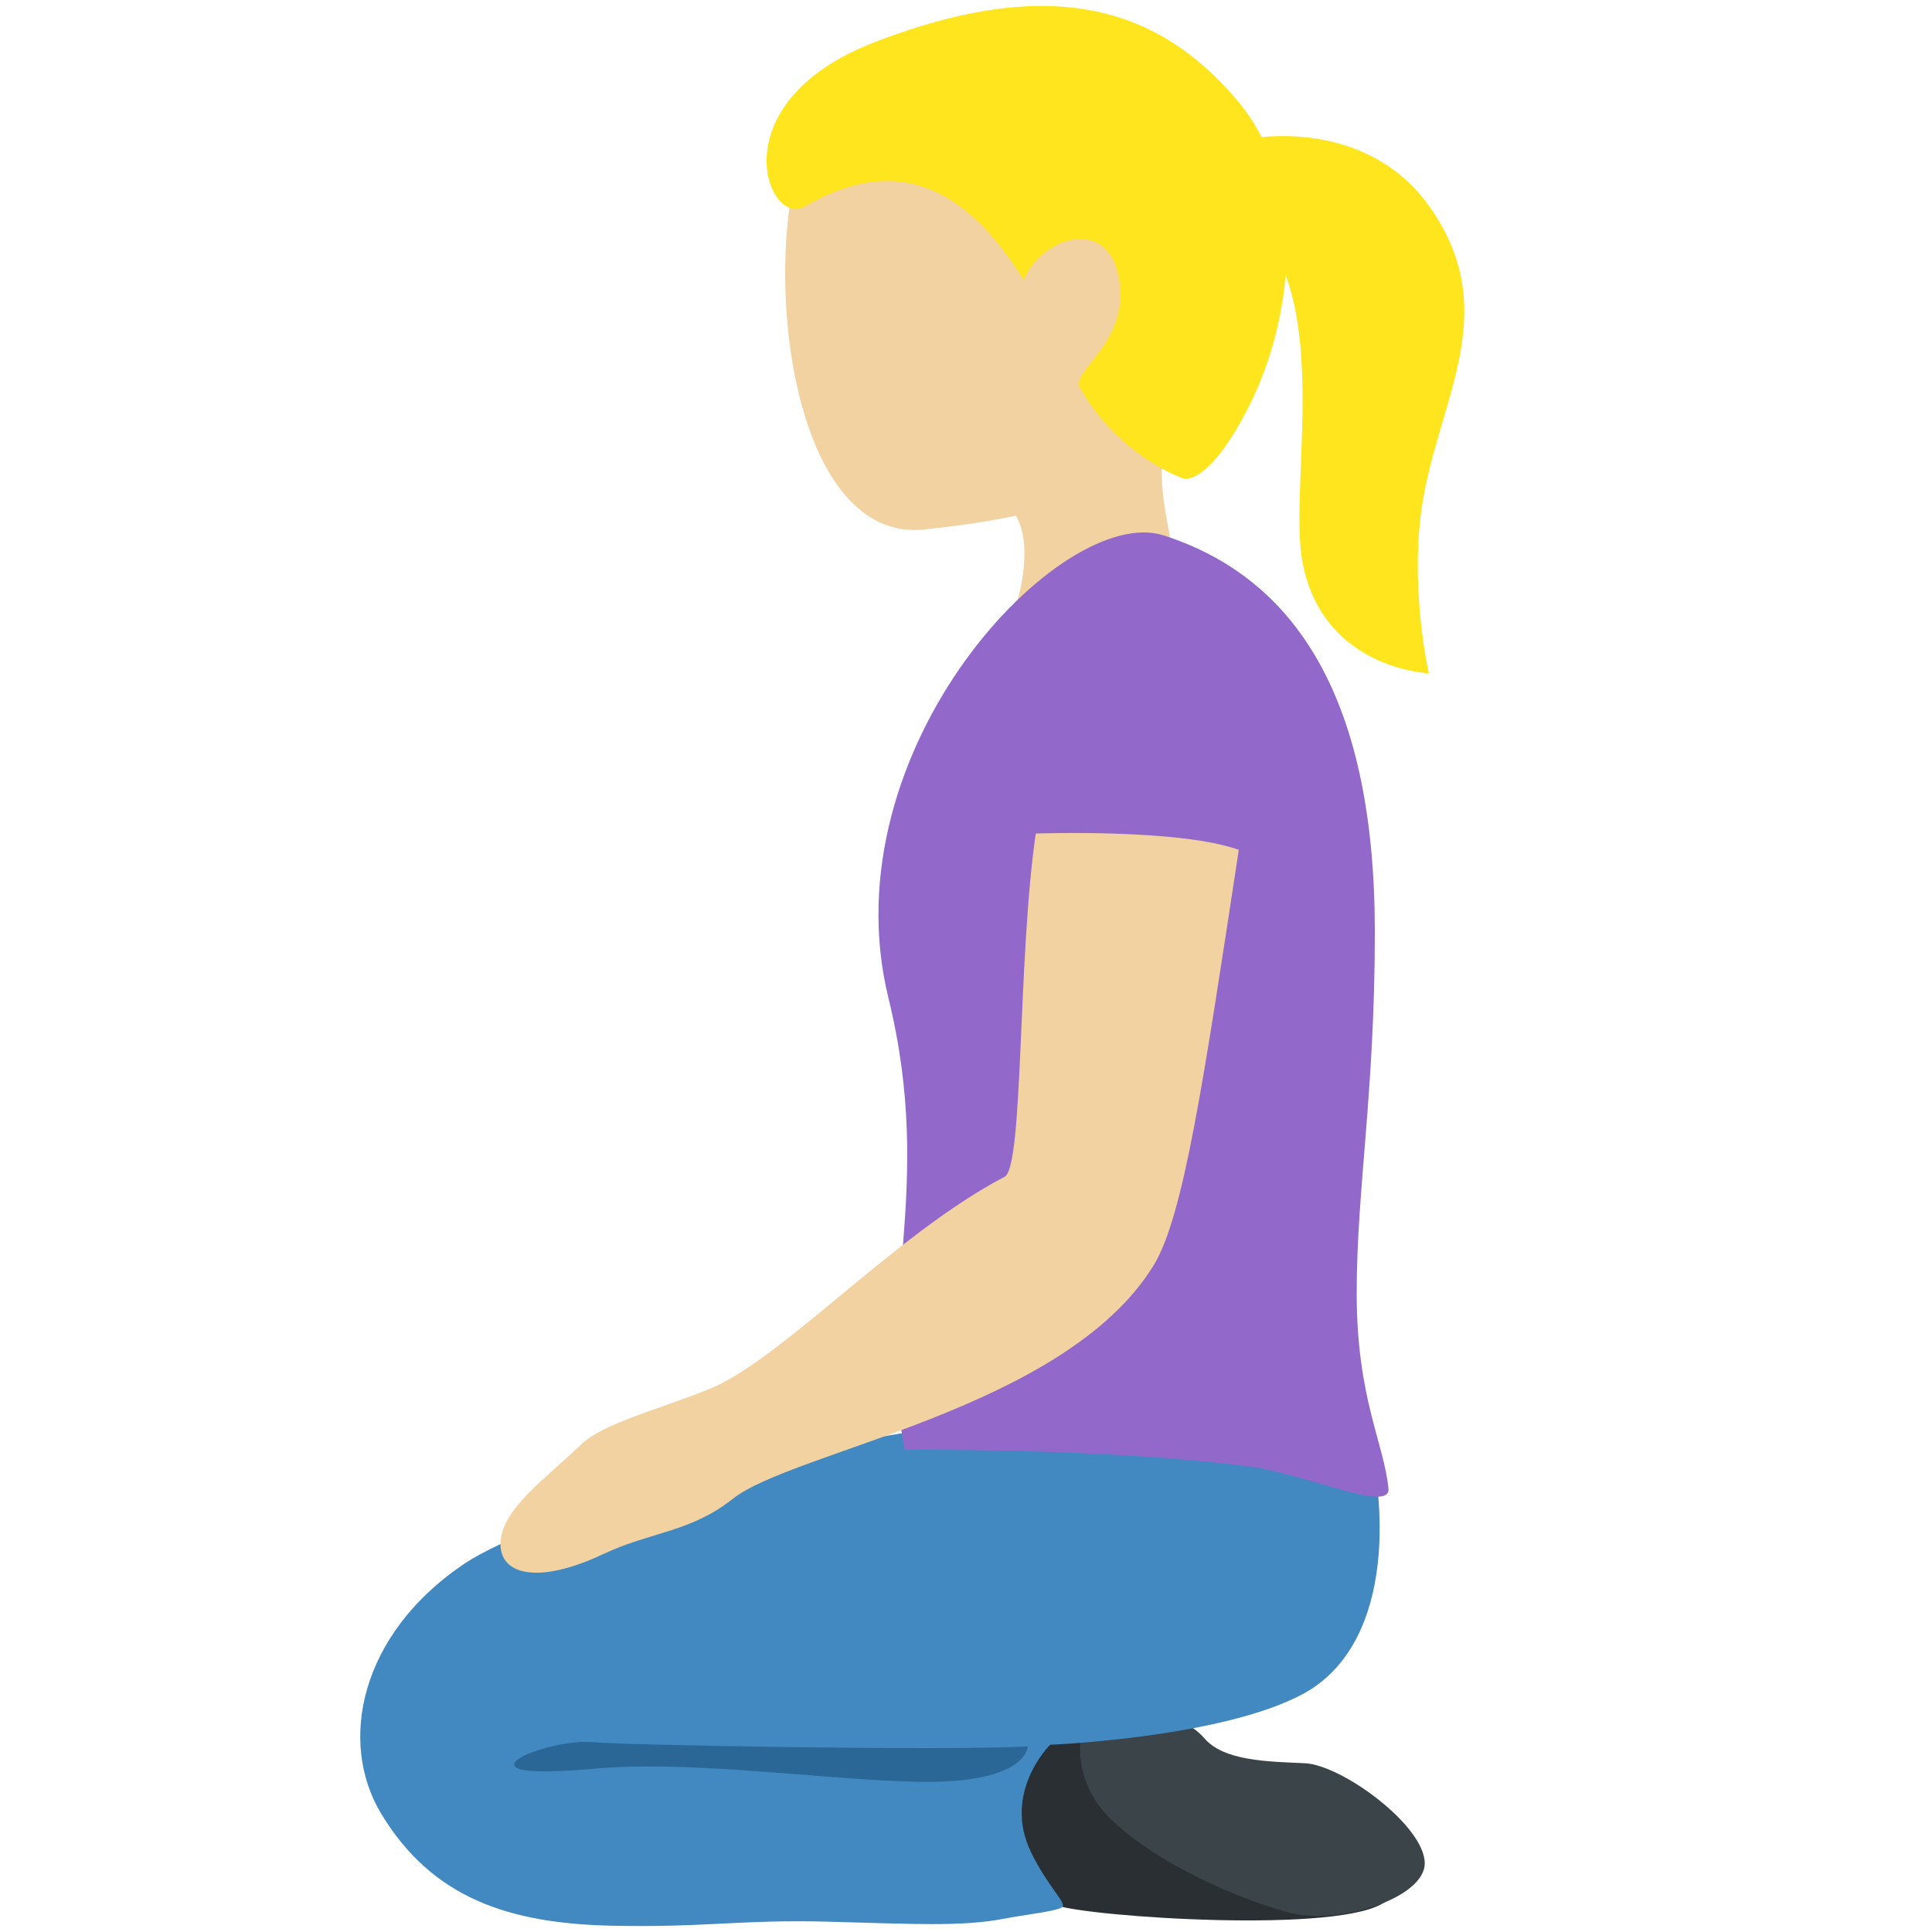
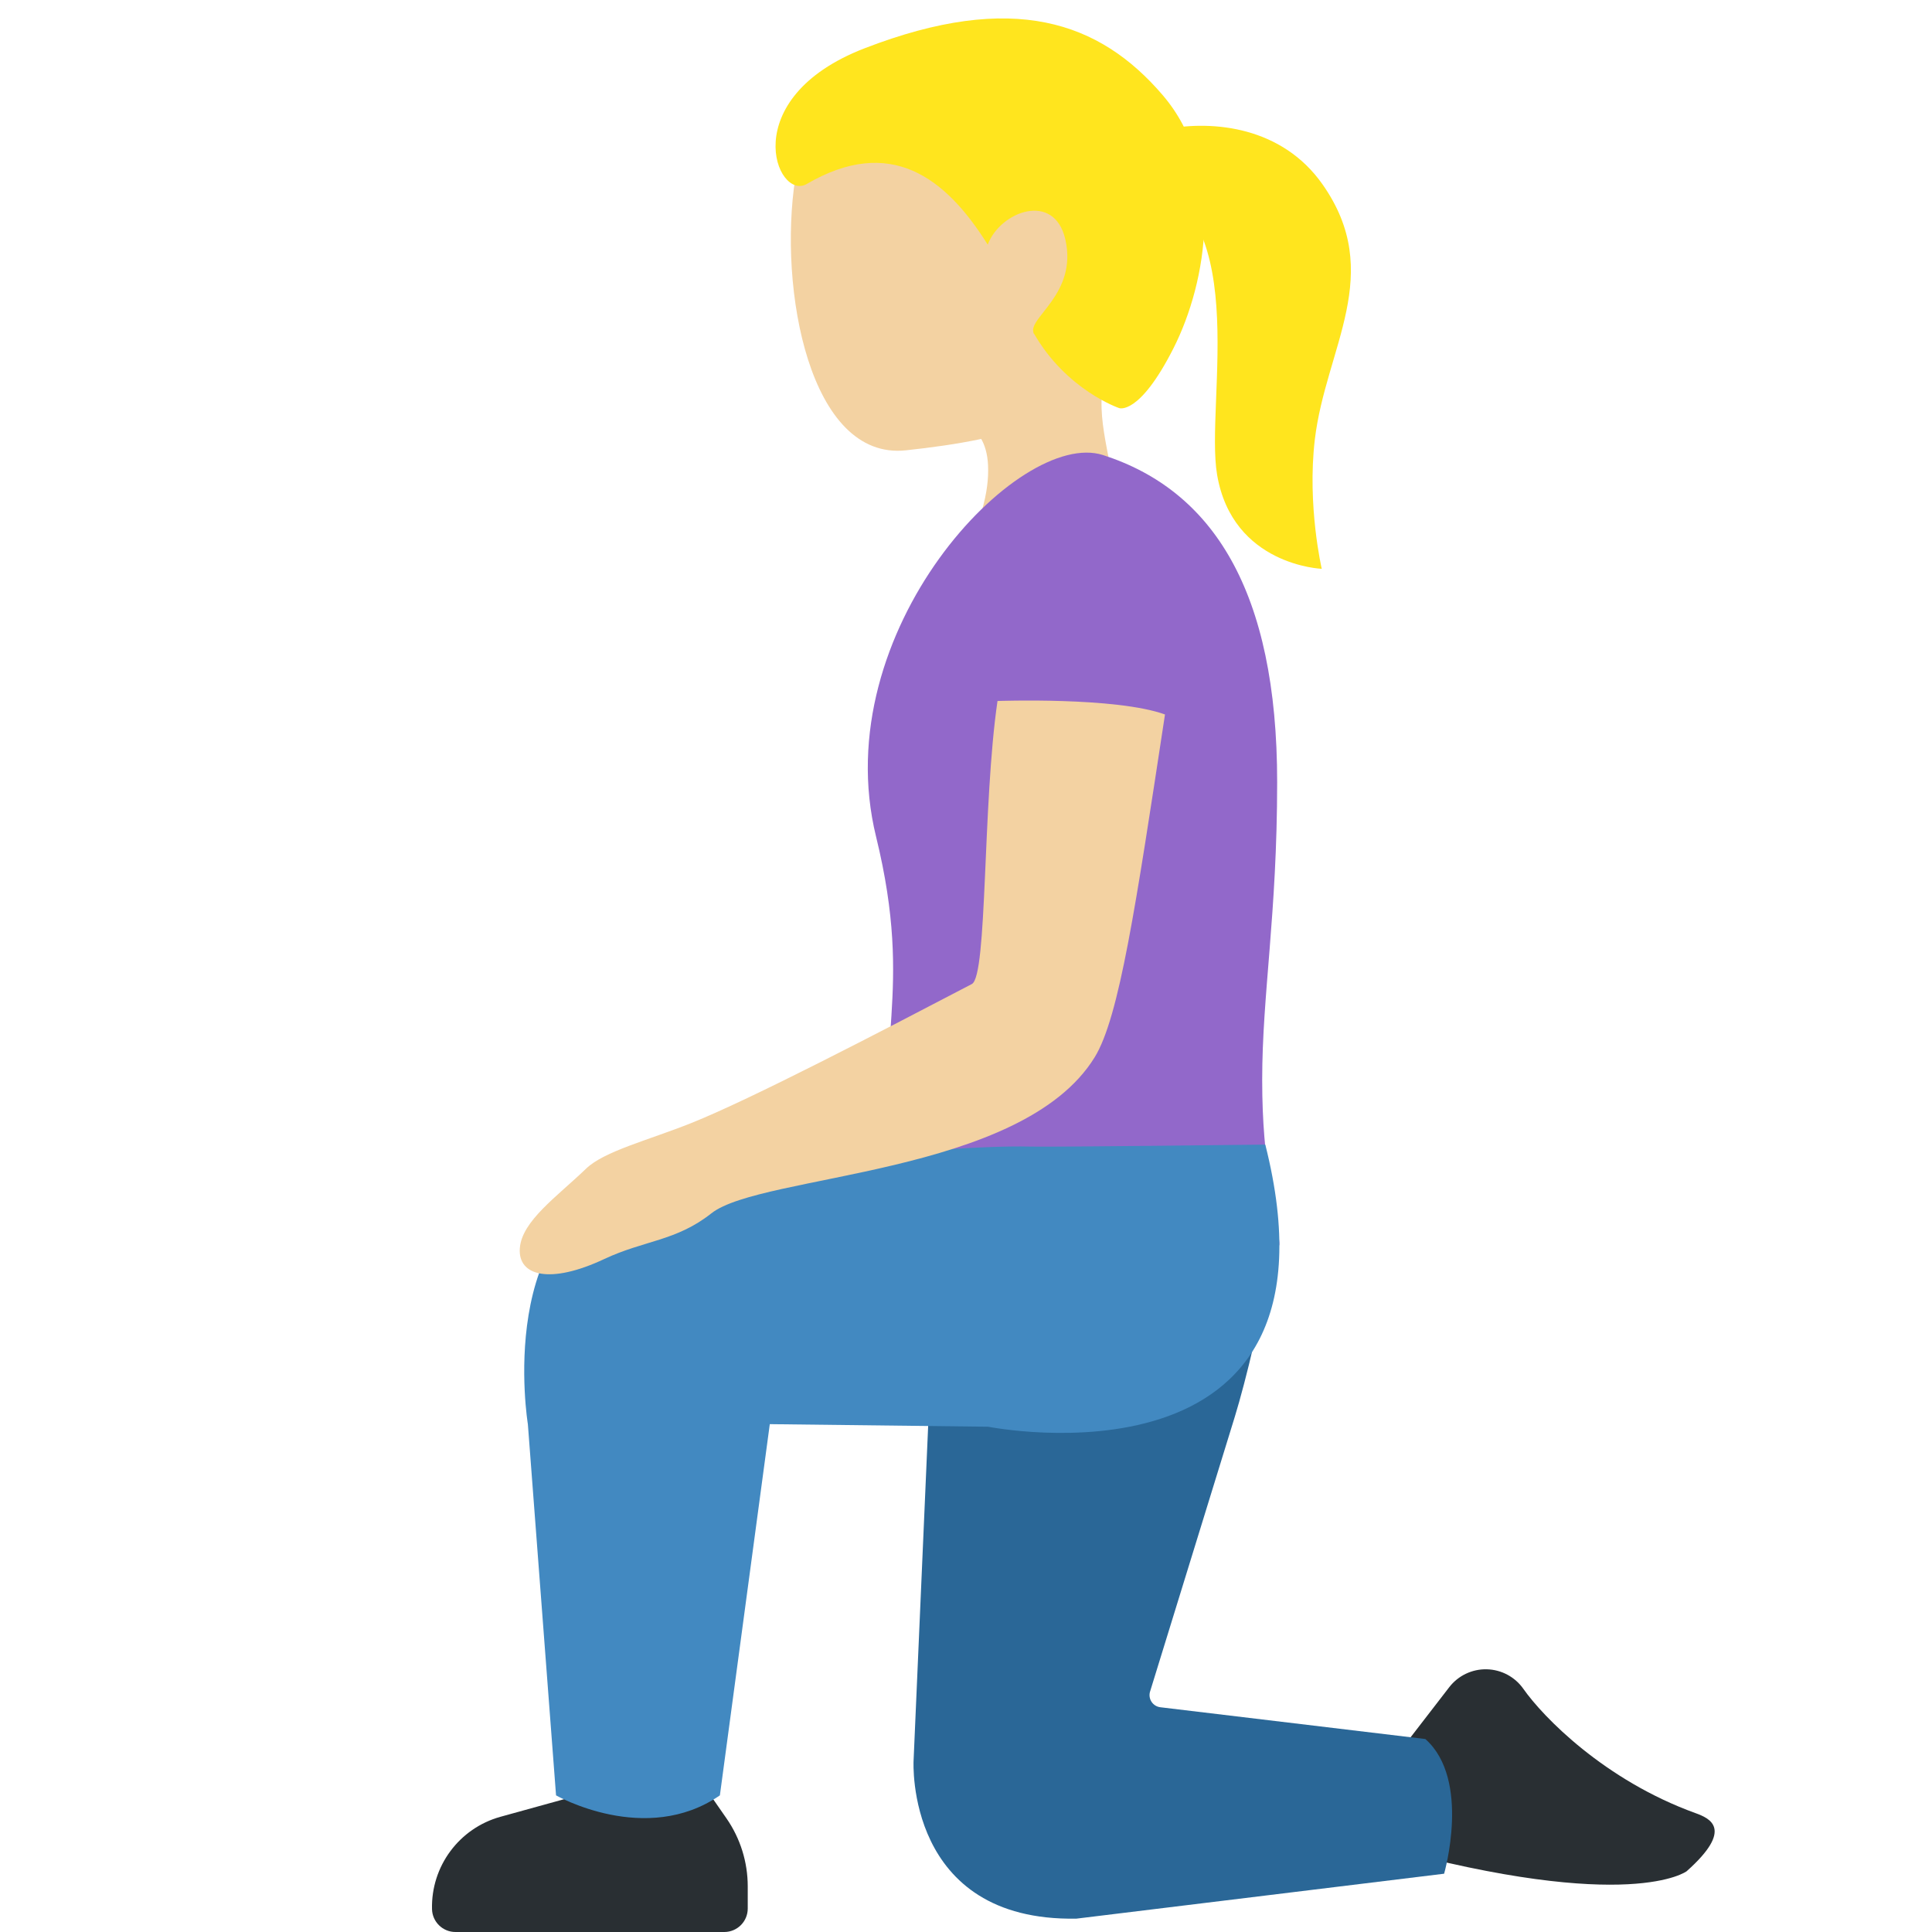
<svg xmlns="http://www.w3.org/2000/svg" viewBox="0 0 36 36">
-   <path fill="#F3D2A2" d="M20.591.985c-2.139-.842-5.474.244-5.861 2.743-.385 2.482.321 6.374 2.501 6.138 2.286-.247 4.63-.744 5.556-3.097.927-2.352-.056-4.942-2.196-5.784z" />
-   <path fill="#F3D2A2" d="M22.18 7.376c3.112-3.657-4.386-3.3-4.386-3.3-1.419.052-.442 2.416-1.11 3.707-.458.894 1.47 1.367 1.47 1.367s.885-.013.932 1.06v.01c.011.273-.018.598-.145 1.032-.635 2.149 2.252 3.467 2.885 1.313.251-.852.153-1.602.026-2.294l-.012-.061c-.191-1.028-.429-1.93.34-2.834z" />
-   <path fill="#FFE51E" d="M23.035 1.848C21.611.181 19.652-.511 16.296.786c-2.931 1.133-1.988 3.463-1.306 3.065 1.882-1.097 3.131-.16 4.089 1.371.279-.752 1.507-1.214 1.755-.114.279 1.236-.869 1.775-.716 2.113.051.113-.058-.102 0 0 .734 1.289 1.929 1.694 1.929 1.694s.453.177 1.226-1.345c.773-1.522 1.177-4.067-.238-5.722z" />
-   <path fill="#FFE51E" d="M22.264 3.601c2.904.626 1.712 5.155 1.997 6.821.35 2.051 2.364 2.124 2.364 2.124s-.332-1.429-.155-2.923c.246-2.072 1.597-3.745.171-5.768-1.821-2.584-6.182-.643-4.377-.254z" />
-   <path fill="#292F33" d="M20.252 32.238c-.937.204-1.397.837-1.522 1.423s.419 1.633.963 1.842 5.354.548 6.132-.078c1.162-.934-4.804-3.354-5.573-3.187z" />
-   <path fill="#3A4449" d="M20.51 31.844c-.521.24-.552 1.313.159 2.024.846.846 2.409 1.519 3.34 1.769s2.548-.27 2.539-.923c-.009-.701-1.545-1.829-2.238-1.859-.693-.031-1.505-.042-1.868-.464-.362-.421-1.391-.796-1.932-.547z" />
-   <path fill="#4289C1" d="M25.336 26.113c.655 2.154.529 4.598-1.058 5.452-1.52.818-4.71.946-4.71.946s-.905.89-.351 2.014c.315.639.649.921.58 1.007-.061.076-.748.153-1.053.214-.814.163-1.755.102-3.341.061-1.587-.041-2.272.113-3.998.076-1.912-.041-3.344-.507-4.298-2.08-.814-1.343-.395-3.338 1.505-4.638 1.546-1.058 6.469-2.197 8.341-2.482 1.873-.285 7.813-2.441 8.383-.57z" />
-   <path fill="#2A6797" d="M11.014 32.461c.718.062 6.591.163 8.137.081 0 0 0 .57-1.505.651-1.505.081-4.516-.407-6.469-.244-.538.045-1.485.121-1.587-.041-.117-.185.925-.491 1.424-.447z" />
-   <path fill="#9268CA" d="M25.28 24.097c0 1.946.508 2.792.592 3.638.047.47-1.553-.275-2.603-.41-2.727-.351-6.408-.309-6.408-.309-.557-2.685.576-4.818-.306-8.419-1.138-4.646 3.231-9.23 5.127-8.621 2.478.797 3.937 3.064 3.936 7.395 0 2.998-.338 4.78-.338 6.726z" />
-   <path fill="#F3D2A2" d="M19.3 15.532c-.341 2.345-.225 6.209-.58 6.395-2.051 1.072-4.163 3.421-5.517 3.961-.981.392-1.967.635-2.378 1.031-.659.634-1.453 1.184-1.497 1.8-.045.625.681.819 1.908.241.901-.424 1.624-.403 2.419-1.032 1.132-.896 6.19-1.666 7.84-4.348.557-.905.927-3.403 1.588-7.744-1.11-.401-3.783-.304-3.783-.304z" />
+   <path fill="#F3D2A2" d="M19.652 1.065c-1.764-.694-4.514.202-4.834 2.263-.317 2.047.265 5.257 2.063 5.063 1.885-.204 3.819-.613 4.582-2.554.764-1.942-.047-4.078-1.811-4.772z" />
+   <path fill="#F3D2A2" d="M20.963 6.335c2.567-3.016-3.617-2.722-3.617-2.722-1.17.042-.365 1.993-.916 3.057-.378.737 1.212 1.128 1.212 1.128s.73-.011.769.875v.008c.009.225-.015.493-.12.851-.524 1.772 1.857 2.859 2.38 1.083.207-.703.127-1.321.022-1.892l-.009-.051c-.159-.847-.356-1.591.279-2.337z" />
+   <path fill="#FFE51E" d="M21.668 1.776C20.493.401 18.877-.17 16.11.9c-2.417.934-1.64 2.856-1.077 2.528 1.552-.905 2.582-.132 3.372 1.131.23-.62 1.242-1.001 1.447-.094.23 1.02-.717 1.464-.59 1.742.042.093-.048-.084 0 0 .606 1.063 1.591 1.397 1.591 1.397s.373.147 1.01-1.109c.638-1.255.971-3.354-.195-4.719z" />
+   <path fill="#FFE51E" d="M21.032 3.222c2.395.517 1.412 4.251 1.647 5.625.289 1.692 1.95 1.752 1.95 1.752s-.275-1.178-.129-2.41c.203-1.709 1.317-3.088.141-4.757-1.501-2.131-5.098-.531-3.609-.21z" />
+   <path fill="#9268CA" d="M23.519 20.125c0 1.605.25 2.331.32 3.029.039.388-1.112-.255-1.978-.367-2.249-.289-5.165-1.089-5.165-1.089-.46-2.215.356-3.139-.372-6.109-.939-3.832 2.664-7.612 4.228-7.11 2.044.657 3.247 2.527 3.246 6.099-.001 2.473-.279 3.943-.279 5.547z" />
+   <path fill="#292F33" d="M25.941 32.817l1.063-1.378a.858.858 0 011.383.032c.363.518 1.508 1.7 3.206 2.314.264.096.725.291-.165 1.083 0 0-1.049.797-5.632-.453M8.486 36h5.01a.437.437 0 00.437-.437v-.413c0-.453-.138-.895-.396-1.267l-.384-.553h-1.935l-1.892.523a1.741 1.741 0 00-1.276 1.722c.006.236.2.425.436.425z" />
+   <path fill="#2A6797" d="M17.334 25.673l-.311 7.139s-.156 2.997 3.036 2.939l6.85-.837s.506-1.751-.35-2.51l-4.938-.592a.228.228 0 01-.194-.283l1.581-5.127c.201-.653.548-2.062.603-2.737.034-.415-.196-.091-.185-.51l-6.403 1.84.311.678z" />
+   <path fill="#4289C1" d="M19.207 21.365c-1.873-.051-7.335.631-7.335.631-2.68.63-2.036 4.541-2.036 4.541l.525 6.917s1.67.954 3.053 0l.93-6.917 4.07.048s6.832 1.36 5.163-5.257c0 0-3.989.047-4.37.037z" />
+   <path fill="#F3D2A2" d="M18.587 13.062c-.282 1.934-.185 5.121-.478 5.274-1.692.884-4.111 2.144-5.227 2.59-.809.323-1.622.524-1.961.85-.544.523-1.199.977-1.235 1.485-.037.516.562.675 1.574.199.743-.35 1.339-.332 1.995-.851.934-.739 5.782-.697 7.143-2.909.459-.747.764-2.806 1.31-6.387-.917-.331-3.121-.251-3.121-.251z" />
</svg>
